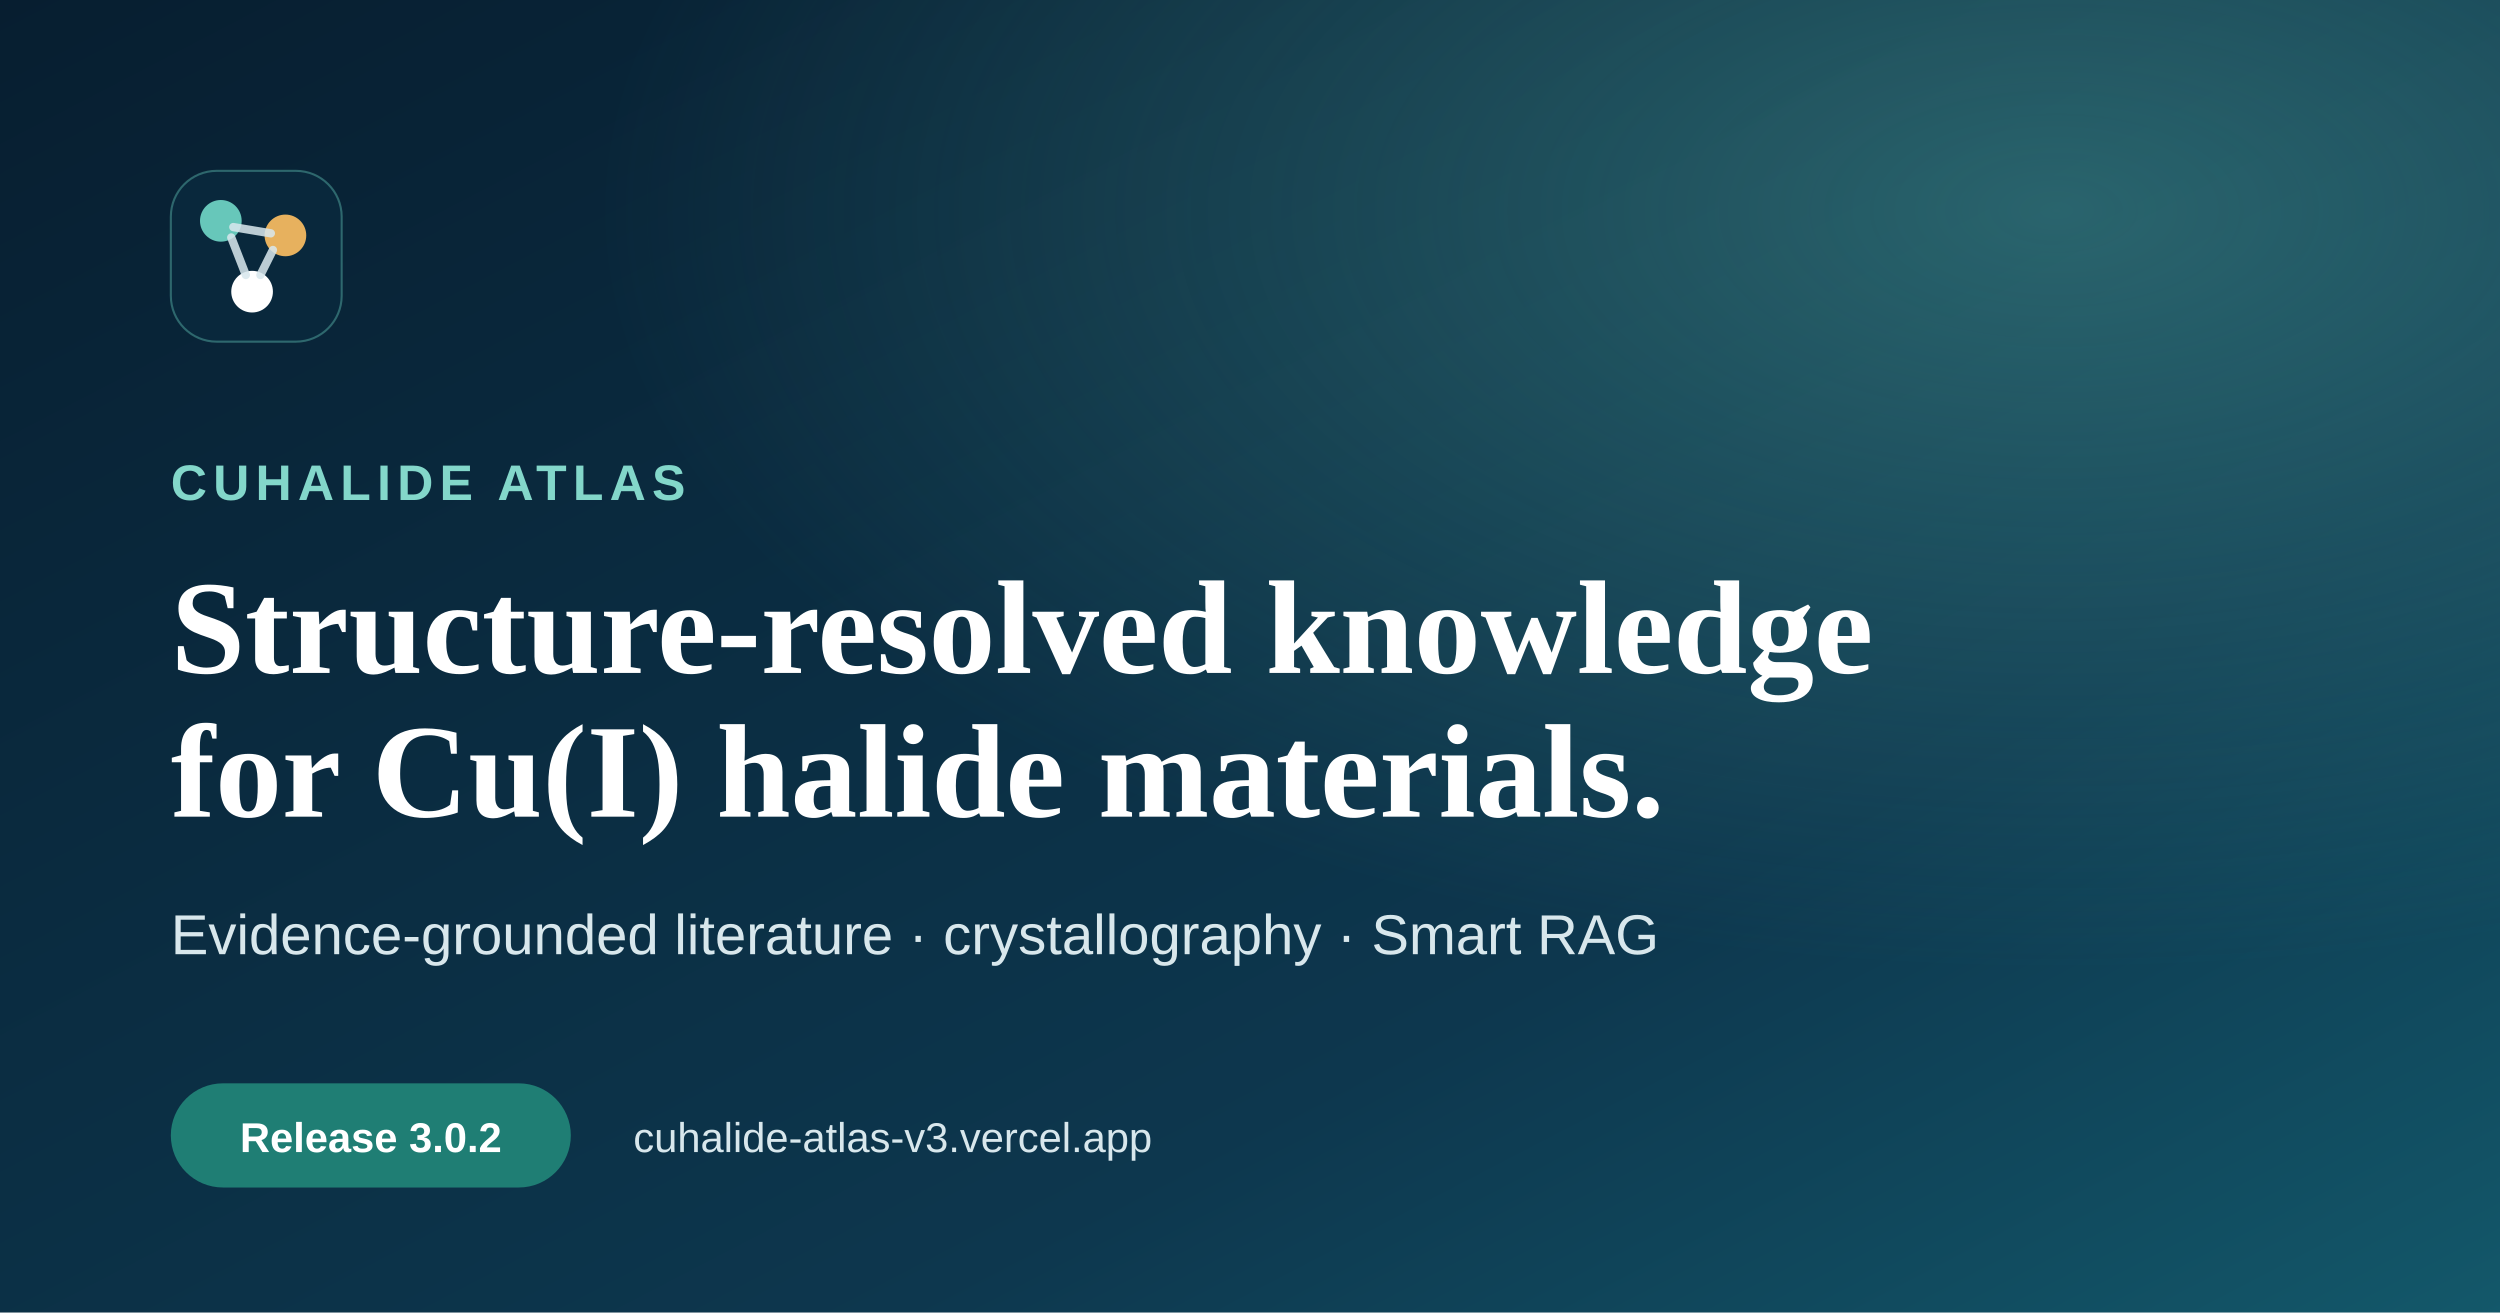
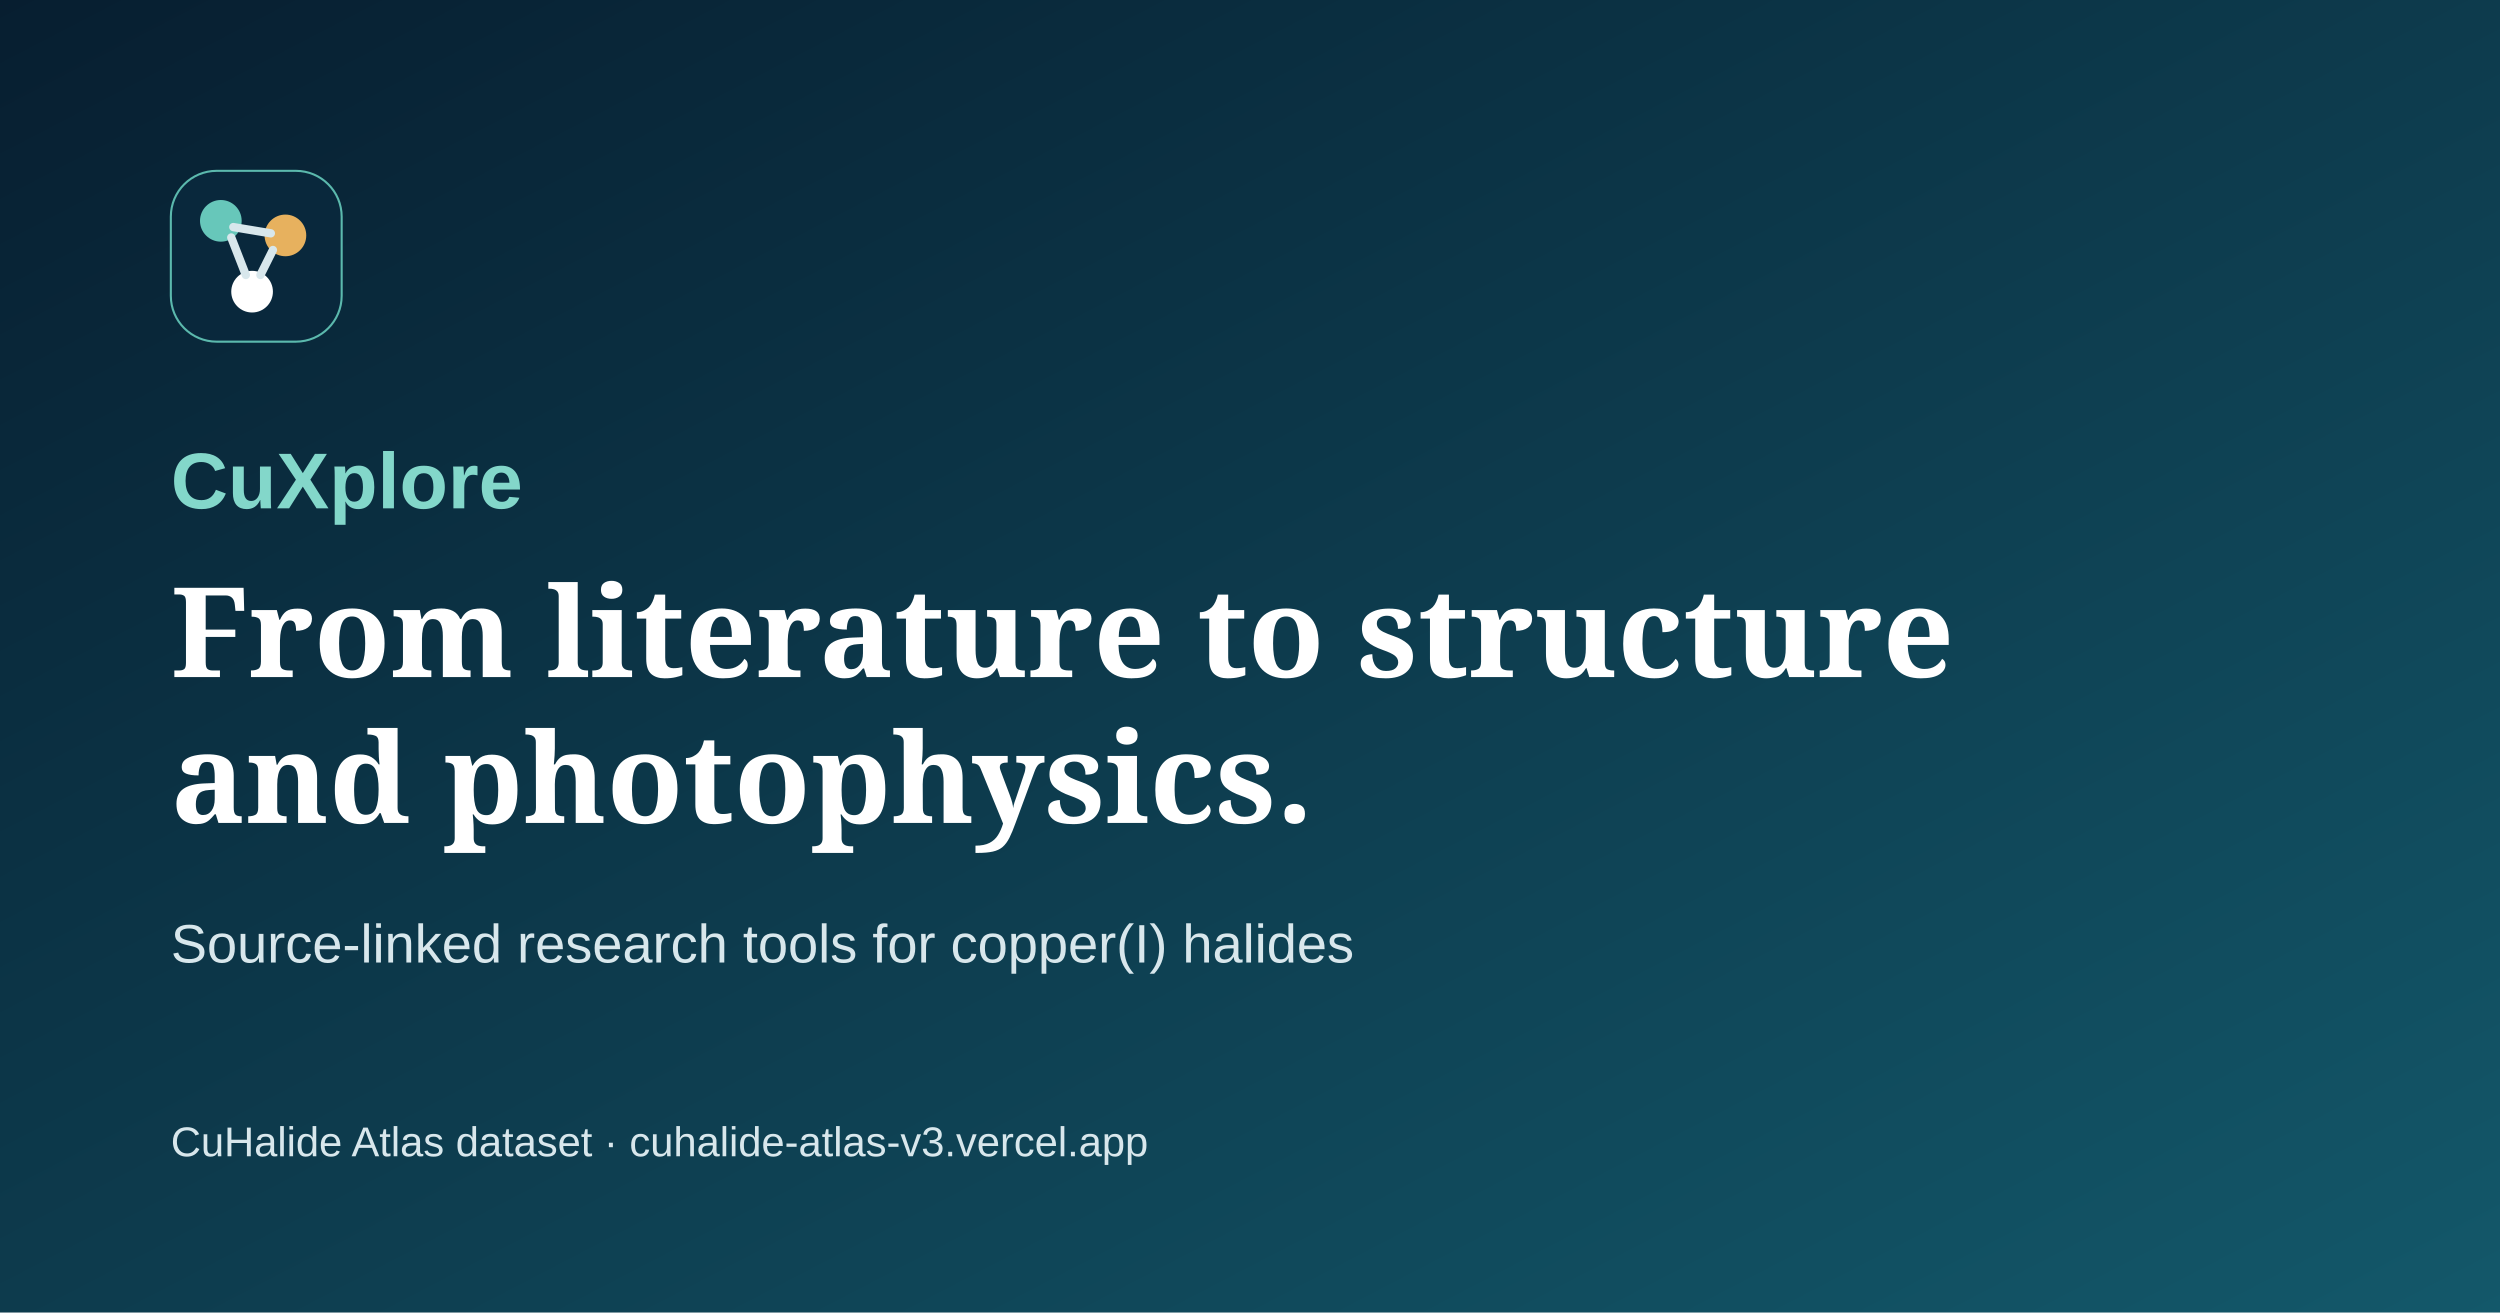
<svg xmlns="http://www.w3.org/2000/svg" width="1200" height="630" viewBox="0 0 1200 630" role="img" aria-labelledby="title desc">
  <defs>
    <linearGradient id="bg" x1="0" y1="0" x2="1" y2="1">
      <stop offset="0" stop-color="#071e30" />
-       <stop offset="0.68" stop-color="#0d374e" />
      <stop offset="1" stop-color="#13586a" />
    </linearGradient>
-     <radialGradient id="glow" cx="82%" cy="16%" r="58%">
-       <stop offset="0" stop-color="#5bb9ad" stop-opacity="0.38" />
-       <stop offset="1" stop-color="#5bb9ad" stop-opacity="0" />
-     </radialGradient>
  </defs>
  <rect width="1200" height="630" fill="url(#bg)" />
-   <rect width="1200" height="630" fill="url(#glow)" />
  <g transform="translate(82 82)">
-     <rect width="82" height="82" rx="22" fill="#09283c" stroke="#5bb9ad" stroke-opacity="0.45" />
+     <rect width="82" height="82" rx="22" fill="#09283c" stroke="#5bb9ad" />
    <circle cx="24" cy="24" r="10" fill="#67c7ba" />
    <circle cx="55" cy="31" r="10" fill="#e7b15e" />
-     <circle cx="39" cy="58" r="10" fill="#ffffff" />
-     <path d="M30 27 L48 30 M29 32 L36 50 M49 38 L43 50" stroke="#d8e7ec" stroke-width="4" stroke-linecap="round" opacity="0.86" />
+     <circle cx="39" cy="58" r="10" fill="#fff" />
+     <path d="M30 27 L48 30 M29 32 L36 50 M49 38 L43 50" stroke="#d8e7ec" stroke-width="4" stroke-linecap="round" />
  </g>
-   <text x="82" y="240" fill="#83d7ca" font-family="Arial, Helvetica, sans-serif" font-size="24" font-weight="700" letter-spacing="3">CUHALIDE ATLAS</text>
-   <text x="82" y="323" fill="#ffffff" font-family="Georgia, 'Times New Roman', serif" font-size="64" font-weight="700">Structure-resolved knowledge</text>
-   <text x="82" y="392" fill="#ffffff" font-family="Georgia, 'Times New Roman', serif" font-size="64" font-weight="700">for Cu(I) halide materials.</text>
-   <text x="82" y="458" fill="#d8e7ec" font-family="Arial, Helvetica, sans-serif" font-size="27">Evidence-grounded literature · crystallography · Smart RAG</text>
-   <g transform="translate(82 520)">
-     <rect width="192" height="50" rx="25" fill="#1f7e74" />
-     <text x="96" y="33" text-anchor="middle" fill="#ffffff" font-family="Arial, Helvetica, sans-serif" font-size="20" font-weight="700">Release 3.0.2</text>
-     <text x="222" y="33" fill="#d8e7ec" font-family="Arial, Helvetica, sans-serif" font-size="20">cuhalide-atlas-v3.vercel.app</text>
-   </g>
+   <text x="82" y="244" fill="#83d7ca" font-family="Arial,Helvetica,sans-serif" font-size="38" font-weight="700">CuXplore</text>
+   <text x="82" y="325" fill="#fff" font-family="Georgia,serif" font-size="60" font-weight="700">From literature to structure</text>
+   <text x="82" y="395" fill="#fff" font-family="Georgia,serif" font-size="60" font-weight="700">and photophysics.</text>
+   <text x="82" y="462" fill="#d8e7ec" font-family="Arial,Helvetica,sans-serif" font-size="26">Source-linked research tools for copper(I) halides</text>
+   <text x="82" y="555" fill="#d8e7ec" font-family="Arial,Helvetica,sans-serif" font-size="20">CuHalide Atlas dataset · cuhalide-atlas-v3.vercel.app</text>
</svg>
